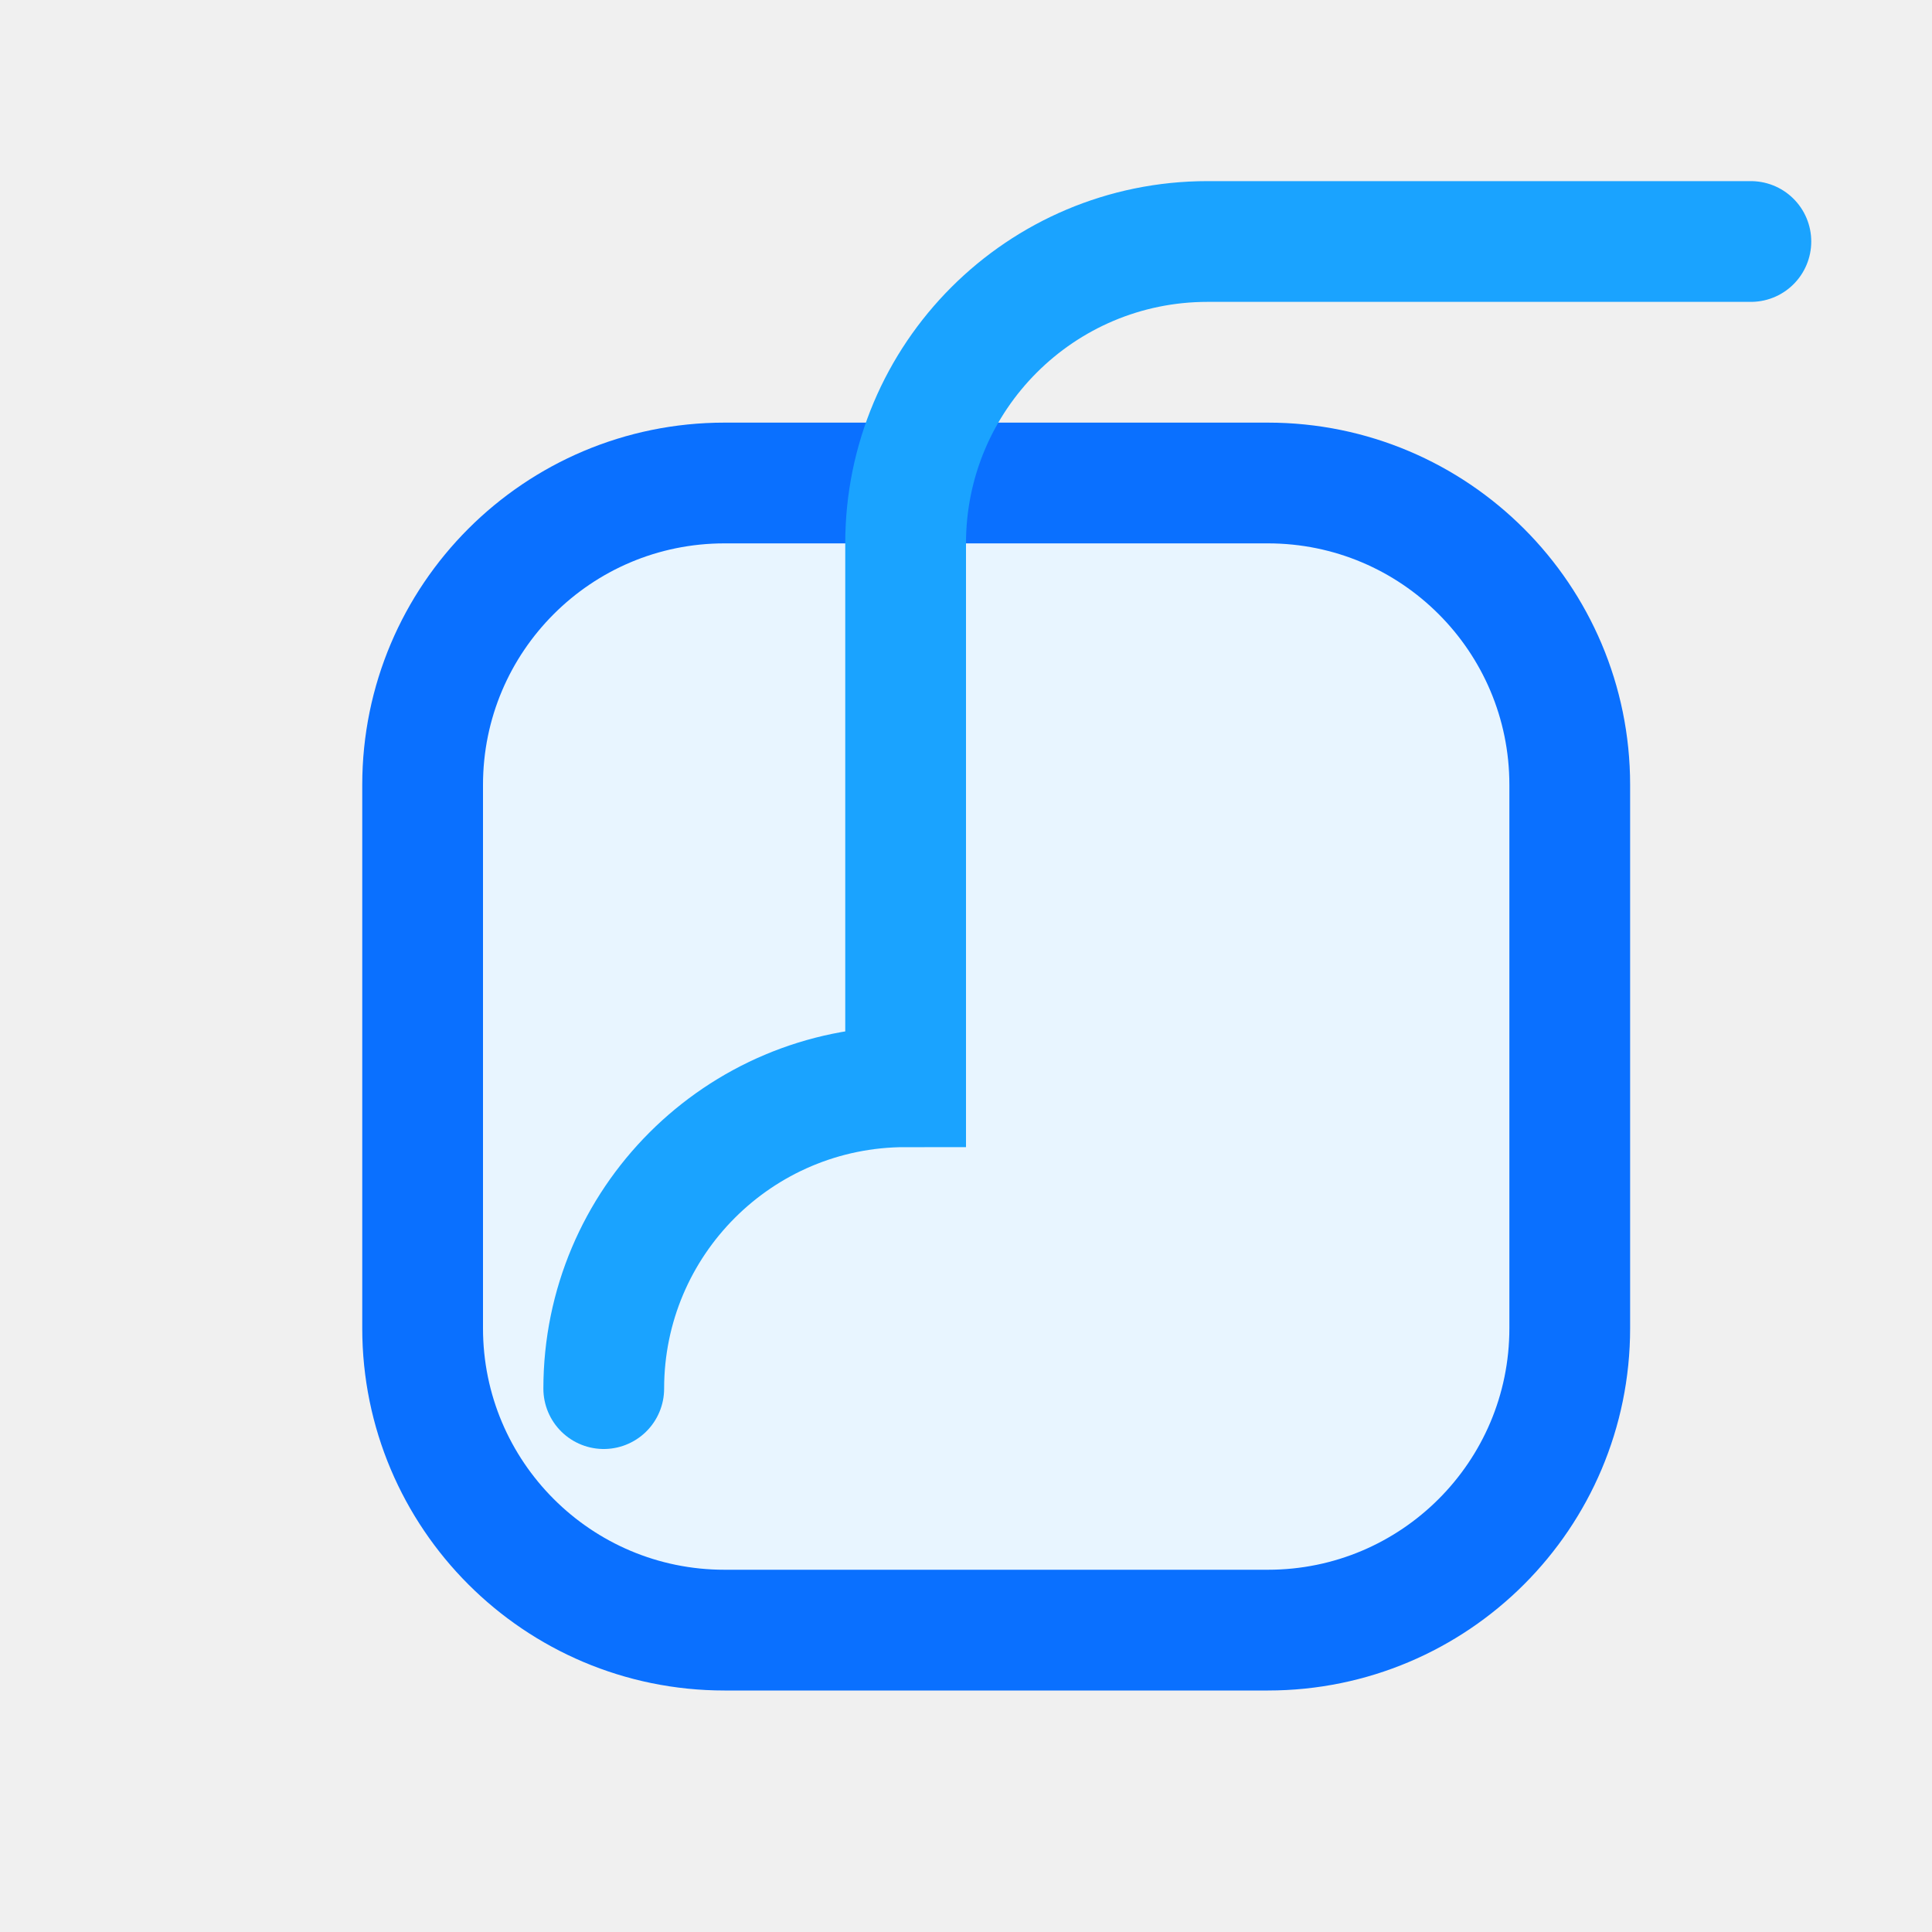
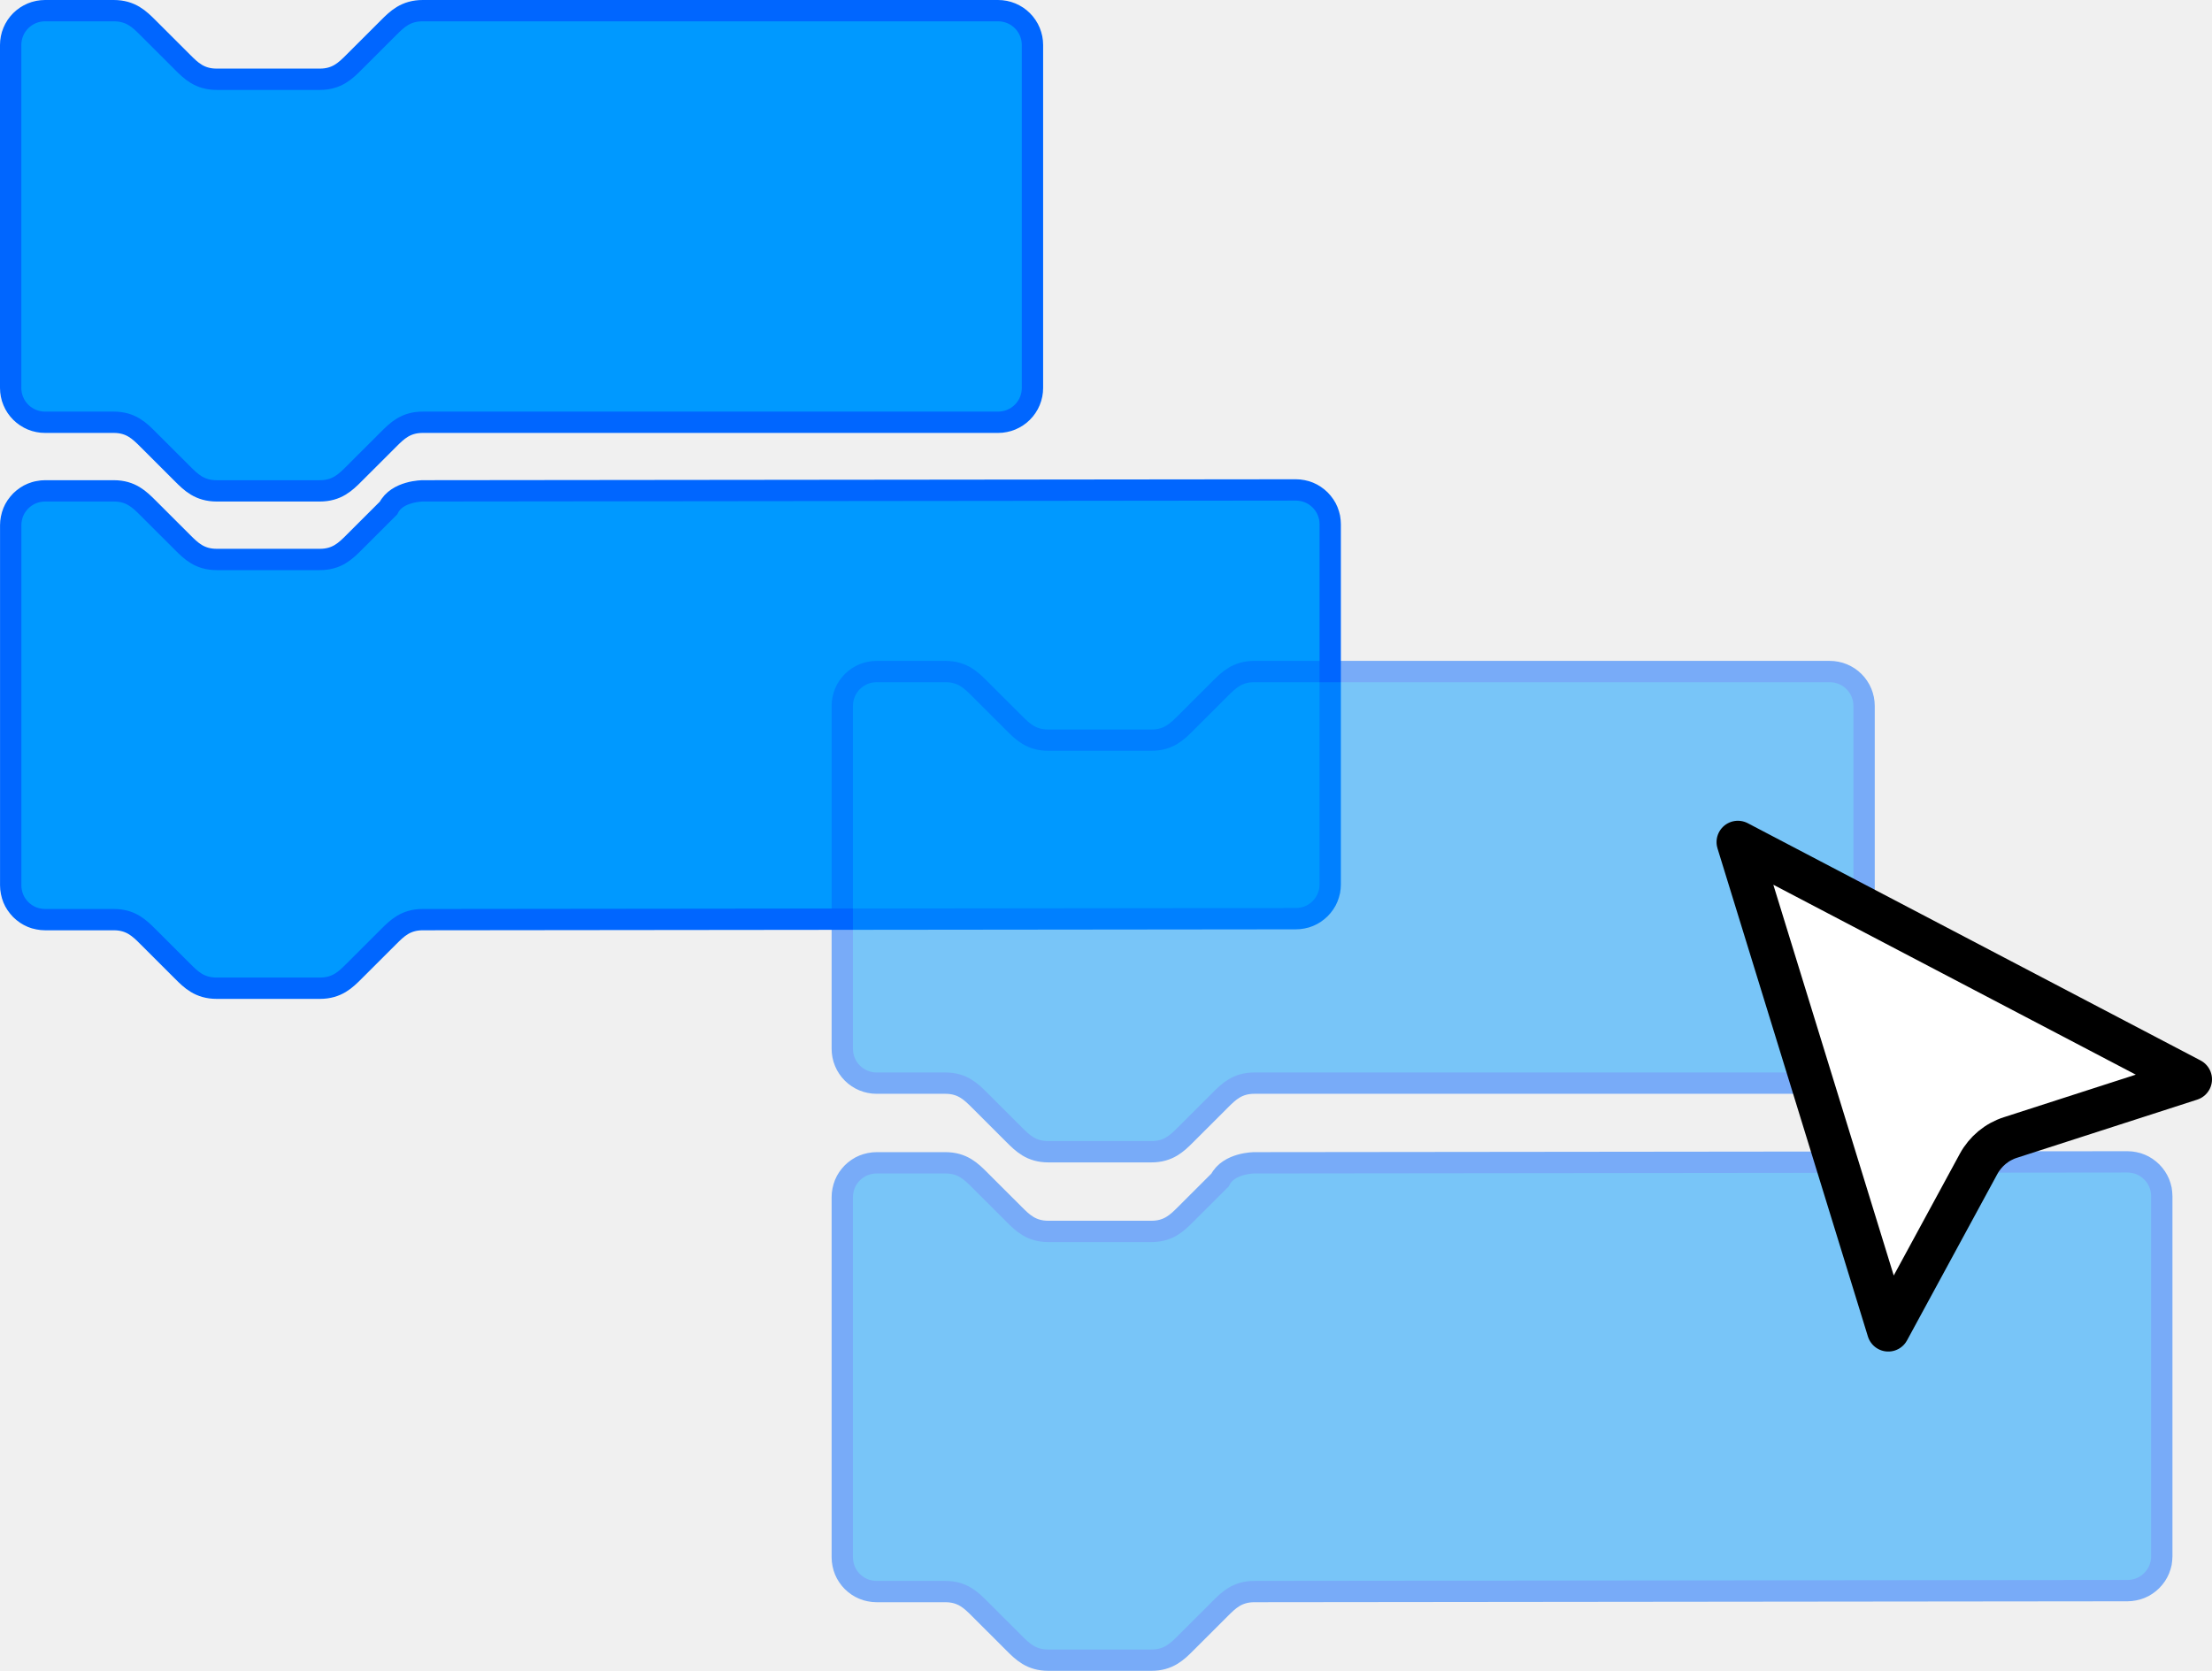
- <svg xmlns="http://www.w3.org/2000/svg" width="32" height="32" viewBox="0 0 32 32" fill="none">
-   <path d="M12 8h9a5 5 0 015 5v9a5 5 0 01-5 5h-9a5 5 0 01-5-5v-9a5 5 0 015-5z" fill="#e8f5ff" stroke="#0a70ff" stroke-width="2" />
-   <path d="M20 4h-9a5 5 0 00-5 5v9a5 5 0 00-5 5" stroke="#1aa3ff" stroke-width="2" stroke-linecap="round" transform="translate(9 0)" />
+ <svg xmlns="http://www.w3.org/2000/svg" width="103.735" height="78.374" viewBox="0 0 103.735 78.374" fill="none">
+   <path d="M0.502 24.634C0.502 24.582 0.505 24.53 0.51 24.477C0.515 24.425 0.524 24.372 0.534 24.32C0.545 24.269 0.555 24.218 0.571 24.168C0.586 24.117 0.603 24.067 0.623 24.019C0.643 23.97 0.667 23.921 0.691 23.874C0.716 23.828 0.743 23.785 0.772 23.741C0.801 23.698 0.835 23.653 0.869 23.613C0.902 23.572 0.936 23.533 0.973 23.496C1.011 23.459 1.049 23.425 1.09 23.391C1.131 23.358 1.175 23.324 1.219 23.295C1.263 23.265 1.305 23.239 1.352 23.214C1.398 23.189 1.448 23.166 1.497 23.146C1.546 23.126 1.595 23.109 1.646 23.094C1.696 23.078 1.747 23.068 1.799 23.058C1.851 23.047 1.903 23.038 1.956 23.033C2.008 23.028 2.06 23.025 2.113 23.025L5.334 23.025C6.14 23.025 6.542 23.428 6.945 23.83L8.556 25.439C8.958 25.841 9.361 26.243 10.166 26.243L14.999 26.243C15.804 26.243 16.207 25.841 16.609 25.439L18.22 23.83C18.62 23.025 19.831 23.025 19.831 23.025L60.771 22.981C60.824 22.981 60.928 22.989 60.928 22.989C60.928 22.989 61.033 23.003 61.085 23.013C61.137 23.023 61.188 23.034 61.238 23.049C61.288 23.065 61.338 23.082 61.387 23.102C61.436 23.122 61.486 23.145 61.532 23.17C61.579 23.195 61.621 23.221 61.665 23.251C61.709 23.28 61.753 23.314 61.794 23.347C61.834 23.381 61.873 23.414 61.911 23.452C61.948 23.489 61.982 23.528 62.015 23.568C62.049 23.609 62.083 23.653 62.112 23.697C62.141 23.741 62.167 23.783 62.193 23.83C62.217 23.876 62.241 23.926 62.261 23.975C62.281 24.023 62.298 24.073 62.313 24.123C62.329 24.174 62.343 24.225 62.353 24.276C62.364 24.328 62.368 24.381 62.374 24.433C62.379 24.486 62.382 24.537 62.382 24.59L62.382 27.808L62.382 39.875L62.382 41.484C62.382 41.537 62.379 41.588 62.374 41.641C62.368 41.693 62.364 41.746 62.353 41.798C62.343 41.849 62.329 41.9 62.313 41.951C62.298 42.001 62.281 42.051 62.261 42.099C62.241 42.148 62.217 42.198 62.193 42.244C62.167 42.291 62.141 42.333 62.112 42.377C62.083 42.421 62.049 42.465 62.015 42.506C61.982 42.546 61.948 42.585 61.911 42.622C61.873 42.66 61.834 42.694 61.794 42.727C61.753 42.76 61.709 42.794 61.665 42.824C61.621 42.853 61.579 42.879 61.532 42.904C61.486 42.929 61.436 42.952 61.387 42.972C61.338 42.992 61.288 43.009 61.238 43.025C61.188 43.04 61.137 43.05 61.085 43.061C61.033 43.071 60.98 43.08 60.928 43.085C60.875 43.09 60.824 43.093 60.771 43.093L19.831 43.137C19.025 43.137 18.623 43.539 18.22 43.942L16.609 45.551C16.207 45.953 15.804 46.355 14.999 46.355L10.166 46.355C9.361 46.355 8.958 45.953 8.556 45.551L6.945 43.942C6.542 43.539 6.14 43.137 5.334 43.137L2.113 43.137C2.06 43.137 2.008 43.134 1.956 43.129C1.903 43.124 1.851 43.115 1.799 43.105C1.747 43.095 1.696 43.084 1.646 43.069C1.595 43.053 1.546 43.037 1.497 43.017C1.448 42.996 1.398 42.973 1.352 42.948C1.305 42.923 1.263 42.897 1.219 42.868C1.175 42.838 1.131 42.805 1.09 42.771C1.049 42.738 1.011 42.704 0.973 42.667C0.936 42.629 0.902 42.591 0.869 42.55C0.835 42.509 0.801 42.465 0.772 42.421C0.743 42.377 0.716 42.335 0.691 42.288C0.667 42.242 0.643 42.192 0.623 42.144C0.603 42.095 0.586 42.045 0.571 41.995C0.555 41.944 0.545 41.894 0.534 41.842C0.524 41.79 0.515 41.737 0.51 41.685C0.505 41.633 0.502 41.581 0.502 41.528L0.502 24.634Z" stroke="rgba(0, 102, 255, 1)" stroke-width="1" fill="#0099FF" />
+   <path d="M0.5 2.109C0.5 2.056 0.503 2.004 0.508 1.951C0.513 1.899 0.521 1.847 0.531 1.795C0.541 1.743 0.554 1.692 0.569 1.642C0.585 1.591 0.602 1.542 0.623 1.493C0.643 1.445 0.665 1.397 0.69 1.351C0.715 1.304 0.742 1.259 0.771 1.215C0.801 1.171 0.832 1.129 0.866 1.088C0.899 1.048 0.934 1.009 0.972 0.971C1.009 0.934 1.048 0.899 1.089 0.865C1.13 0.832 1.172 0.8 1.216 0.771C1.26 0.742 1.305 0.715 1.351 0.69C1.398 0.665 1.446 0.643 1.494 0.622C1.543 0.602 1.593 0.585 1.643 0.569C1.694 0.554 1.745 0.541 1.796 0.531C1.848 0.521 1.9 0.513 1.953 0.508C2.005 0.503 2.058 0.5 2.111 0.5L5.332 0.5C6.137 0.5 6.54 0.902 6.943 1.304L8.554 2.913C8.956 3.316 9.359 3.718 10.164 3.718L14.996 3.718C15.802 3.718 16.204 3.316 16.607 2.913L18.218 1.304C18.62 0.902 19.023 0.5 19.828 0.5L46.808 0.5C46.861 0.5 46.913 0.503 46.966 0.508C47.019 0.513 47.071 0.521 47.122 0.531C47.174 0.541 47.225 0.554 47.275 0.569C47.326 0.585 47.376 0.602 47.424 0.622C47.473 0.643 47.521 0.665 47.567 0.69C47.614 0.715 47.659 0.742 47.703 0.771C47.747 0.8 47.789 0.832 47.83 0.865C47.871 0.899 47.909 0.934 47.947 0.971C47.984 1.009 48.02 1.048 48.053 1.088C48.086 1.129 48.118 1.171 48.147 1.215C48.177 1.259 48.204 1.304 48.229 1.351C48.253 1.397 48.276 1.445 48.296 1.493C48.316 1.542 48.334 1.591 48.349 1.642C48.365 1.692 48.378 1.743 48.388 1.795C48.398 1.847 48.406 1.899 48.411 1.951C48.416 2.004 48.419 2.056 48.419 2.109L48.419 5.327L48.419 16.59L48.419 18.198C48.419 18.251 48.416 18.304 48.411 18.356C48.406 18.409 48.398 18.461 48.388 18.512C48.378 18.564 48.365 18.615 48.349 18.666C48.334 18.716 48.316 18.765 48.296 18.814C48.276 18.863 48.253 18.91 48.229 18.957C48.204 19.003 48.177 19.049 48.147 19.092C48.118 19.136 48.086 19.178 48.053 19.219C48.02 19.26 47.984 19.299 47.947 19.336C47.909 19.373 47.871 19.409 47.83 19.442C47.789 19.476 47.747 19.507 47.703 19.536C47.659 19.566 47.614 19.593 47.567 19.617C47.521 19.642 47.473 19.665 47.424 19.685C47.376 19.705 47.326 19.723 47.275 19.738C47.225 19.753 47.174 19.766 47.122 19.776C47.071 19.787 47.019 19.794 46.966 19.8C46.913 19.805 46.861 19.807 46.808 19.807L19.828 19.807C19.023 19.807 18.62 20.21 18.218 20.612L16.607 22.221C16.204 22.623 15.802 23.025 14.996 23.025L10.164 23.025C9.359 23.025 8.956 22.623 8.554 22.221L6.943 20.612C6.54 20.21 6.137 19.807 5.332 19.807L2.111 19.807C2.058 19.807 2.005 19.805 1.953 19.8C1.9 19.794 1.848 19.787 1.796 19.776C1.745 19.766 1.694 19.753 1.643 19.738C1.593 19.723 1.543 19.705 1.494 19.685C1.446 19.665 1.398 19.642 1.351 19.617C1.305 19.593 1.26 19.566 1.216 19.536C1.172 19.507 1.13 19.476 1.089 19.442C1.048 19.409 1.009 19.373 0.972 19.336C0.934 19.299 0.899 19.26 0.866 19.219C0.832 19.178 0.801 19.136 0.771 19.092C0.742 19.049 0.715 19.003 0.69 18.957C0.665 18.91 0.643 18.863 0.623 18.814C0.602 18.765 0.585 18.716 0.569 18.666C0.554 18.615 0.541 18.564 0.531 18.512C0.521 18.461 0.513 18.409 0.508 18.356C0.503 18.304 0.5 18.251 0.5 18.198L0.5 2.109Z" stroke="rgba(0, 102, 255, 1)" stroke-width="1" fill="#0099FF" />
+   <g opacity="0.5">
+     <path d="M39.5 33.109C39.5 33.056 39.503 33.004 39.508 32.951C39.513 32.899 39.521 32.847 39.531 32.795C39.541 32.743 39.554 32.692 39.569 32.642C39.585 32.592 39.602 32.542 39.623 32.493C39.643 32.444 39.665 32.397 39.69 32.35C39.715 32.304 39.742 32.259 39.772 32.215C39.801 32.171 39.832 32.129 39.866 32.088C39.899 32.047 39.934 32.008 39.972 31.971C40.009 31.934 40.048 31.899 40.089 31.865C40.13 31.832 40.172 31.8 40.216 31.771C40.26 31.742 40.305 31.715 40.351 31.69C40.398 31.665 40.446 31.643 40.494 31.622C40.543 31.602 40.593 31.585 40.643 31.569C40.694 31.554 40.745 31.541 40.797 31.531C40.848 31.521 40.9 31.513 40.953 31.508C41.005 31.503 41.058 31.5 41.111 31.5L44.332 31.5C45.138 31.5 45.54 31.902 45.943 32.304L47.554 33.913C47.956 34.316 48.359 34.718 49.164 34.718L53.996 34.718C54.802 34.718 55.204 34.316 55.607 33.913L57.218 32.304C57.62 31.902 58.023 31.5 58.828 31.5L85.808 31.5C85.861 31.5 85.913 31.503 85.966 31.508C86.019 31.513 86.07 31.521 86.122 31.531C86.174 31.541 86.225 31.554 86.275 31.569C86.326 31.585 86.376 31.602 86.424 31.622C86.473 31.643 86.521 31.665 86.567 31.69C86.614 31.715 86.659 31.742 86.703 31.771C86.747 31.8 86.789 31.832 86.83 31.865C86.871 31.899 86.909 31.934 86.947 31.971C86.984 32.008 87.02 32.047 87.053 32.088C87.086 32.129 87.118 32.171 87.147 32.215C87.177 32.259 87.204 32.304 87.229 32.35C87.253 32.397 87.276 32.444 87.296 32.493C87.316 32.542 87.334 32.592 87.349 32.642C87.365 32.692 87.378 32.743 87.388 32.795C87.398 32.847 87.406 32.899 87.411 32.951C87.416 33.004 87.419 33.056 87.419 33.109L87.419 36.327L87.419 47.59L87.419 49.199C87.419 49.251 87.416 49.304 87.411 49.356C87.406 49.409 87.398 49.461 87.388 49.512C87.378 49.564 87.365 49.615 87.349 49.666C87.334 49.716 87.316 49.766 87.296 49.814C87.276 49.863 87.253 49.91 87.229 49.957C87.204 50.003 87.177 50.048 87.147 50.092C87.118 50.136 87.086 50.178 87.053 50.219C87.02 50.26 86.984 50.299 86.947 50.336C86.909 50.373 86.871 50.409 86.83 50.442C86.789 50.476 86.747 50.507 86.703 50.536C86.659 50.566 86.614 50.593 86.567 50.617C86.521 50.642 86.473 50.665 86.424 50.685C86.376 50.705 86.326 50.723 86.275 50.738C86.225 50.753 86.174 50.766 86.122 50.776C86.07 50.787 86.019 50.794 85.966 50.8C85.913 50.805 85.861 50.807 85.808 50.807L58.828 50.807C58.023 50.807 57.62 51.21 57.218 51.612L55.607 53.221C55.204 53.623 54.802 54.025 53.996 54.025L49.164 54.025C48.359 54.025 47.956 53.623 47.554 53.221L45.943 51.612C45.54 51.21 45.138 50.807 44.332 50.807L41.111 50.807C41.058 50.807 41.005 50.805 40.953 50.8C40.9 50.794 40.848 50.787 40.797 50.776C40.745 50.766 40.694 50.753 40.643 50.738C40.593 50.723 40.543 50.705 40.494 50.685C40.446 50.665 40.398 50.642 40.351 50.617C40.305 50.593 40.26 50.566 40.216 50.536C40.172 50.507 40.13 50.476 40.089 50.442C40.048 50.409 40.009 50.373 39.972 50.336C39.934 50.299 39.899 50.26 39.866 50.219C39.832 50.178 39.801 50.136 39.772 50.092C39.742 50.048 39.715 50.003 39.69 49.957C39.665 49.91 39.643 49.863 39.623 49.814C39.602 49.766 39.585 49.716 39.569 49.666C39.554 49.615 39.541 49.564 39.531 49.512C39.521 49.461 39.513 49.409 39.508 49.356C39.503 49.304 39.5 49.251 39.5 49.199L39.5 33.109Z" stroke="rgba(0, 102, 255, 1)" stroke-width="1" fill="#0099FF" />
+   </g>
+   <g opacity="0.5">
+     <path d="M39.5 56.153C39.5 56.1 39.503 56.049 39.508 55.996C39.513 55.944 39.522 55.891 39.532 55.84C39.542 55.788 39.553 55.737 39.569 55.687C39.584 55.636 39.601 55.587 39.621 55.538C39.641 55.489 39.664 55.439 39.689 55.393C39.714 55.346 39.74 55.304 39.77 55.26C39.799 55.216 39.833 55.172 39.866 55.132C39.9 55.091 39.934 55.052 39.971 55.015C40.008 54.978 40.047 54.944 40.088 54.91C40.129 54.877 40.173 54.843 40.217 54.814C40.261 54.785 40.303 54.758 40.35 54.733C40.396 54.709 40.446 54.685 40.495 54.665C40.543 54.645 40.593 54.628 40.644 54.613C40.694 54.597 40.745 54.587 40.797 54.576C40.848 54.566 40.901 54.557 40.954 54.552C41.006 54.547 41.058 54.544 41.111 54.544L44.332 54.544C45.138 54.544 45.54 54.947 45.943 55.349L47.554 56.958C47.956 57.36 48.359 57.762 49.164 57.762L53.996 57.762C54.802 57.762 55.204 57.36 55.607 56.958L57.218 55.349C57.618 54.544 58.828 54.544 58.828 54.544L99.769 54.5C99.822 54.5 99.926 54.508 99.926 54.508C99.926 54.508 100.031 54.522 100.083 54.532C100.135 54.542 100.186 54.553 100.236 54.568C100.286 54.584 100.336 54.6 100.385 54.621C100.434 54.641 100.484 54.664 100.53 54.689C100.577 54.714 100.619 54.74 100.663 54.77C100.707 54.799 100.751 54.833 100.792 54.866C100.832 54.9 100.871 54.933 100.908 54.971C100.946 55.008 100.98 55.047 101.013 55.087C101.046 55.128 101.08 55.172 101.11 55.216C101.139 55.26 101.165 55.302 101.19 55.349C101.215 55.395 101.239 55.445 101.259 55.493C101.279 55.542 101.296 55.592 101.311 55.642C101.326 55.693 101.341 55.743 101.351 55.795C101.361 55.847 101.366 55.9 101.371 55.952C101.377 56.005 101.38 56.056 101.38 56.109L101.38 59.327L101.38 71.394L101.38 73.003C101.38 73.056 101.377 73.107 101.371 73.16C101.366 73.212 101.361 73.265 101.351 73.317C101.341 73.368 101.326 73.419 101.311 73.469C101.296 73.52 101.279 73.57 101.259 73.618C101.239 73.667 101.215 73.717 101.19 73.763C101.165 73.81 101.139 73.852 101.11 73.896C101.08 73.94 101.046 73.984 101.013 74.025C100.98 74.065 100.946 74.104 100.908 74.141C100.871 74.178 100.832 74.212 100.792 74.246C100.751 74.279 100.707 74.313 100.663 74.342C100.619 74.372 100.577 74.398 100.53 74.423C100.484 74.448 100.434 74.471 100.385 74.491C100.336 74.511 100.286 74.528 100.236 74.543C100.186 74.559 100.135 74.569 100.083 74.58C100.031 74.59 99.978 74.599 99.926 74.604C99.873 74.609 99.822 74.612 99.769 74.612L58.828 74.656C58.023 74.656 57.62 75.058 57.218 75.461L55.607 77.07C55.204 77.472 54.802 77.874 53.996 77.874L49.164 77.874C48.359 77.874 47.956 77.472 47.554 77.07L45.943 75.461C45.54 75.058 45.138 74.656 44.332 74.656L41.111 74.656C41.058 74.656 41.006 74.653 40.954 74.648C40.901 74.643 40.848 74.634 40.797 74.624C40.745 74.614 40.694 74.603 40.644 74.588C40.593 74.572 40.543 74.556 40.495 74.535C40.446 74.515 40.396 74.492 40.35 74.467C40.303 74.442 40.261 74.416 40.217 74.387C40.173 74.357 40.129 74.323 40.088 74.29C40.047 74.257 40.008 74.223 39.971 74.186C39.934 74.148 39.9 74.11 39.866 74.069C39.833 74.028 39.799 73.984 39.77 73.94C39.74 73.896 39.714 73.854 39.689 73.807C39.664 73.761 39.641 73.711 39.621 73.663C39.601 73.614 39.584 73.564 39.569 73.514C39.553 73.463 39.542 73.413 39.532 73.361C39.522 73.309 39.513 73.257 39.508 73.204C39.503 73.152 39.5 73.1 39.5 73.047L39.5 56.153Z" stroke="rgba(0, 102, 255, 1)" stroke-width="1" fill="#0099FF" />
+   </g>
+   <path d="M88.554 62.397L81.5 39.5L102.735 50.629L94.279 53.358C94.121 53.408 93.97 53.474 93.825 53.553C93.679 53.633 93.543 53.726 93.415 53.832C93.288 53.938 93.172 54.055 93.067 54.183C92.961 54.311 92.869 54.447 92.79 54.593L88.554 62.397Z" stroke="rgba(0, 0, 0, 1)" stroke-width="2" stroke-linejoin="round" fill="#FFFFFF" />
</svg>
